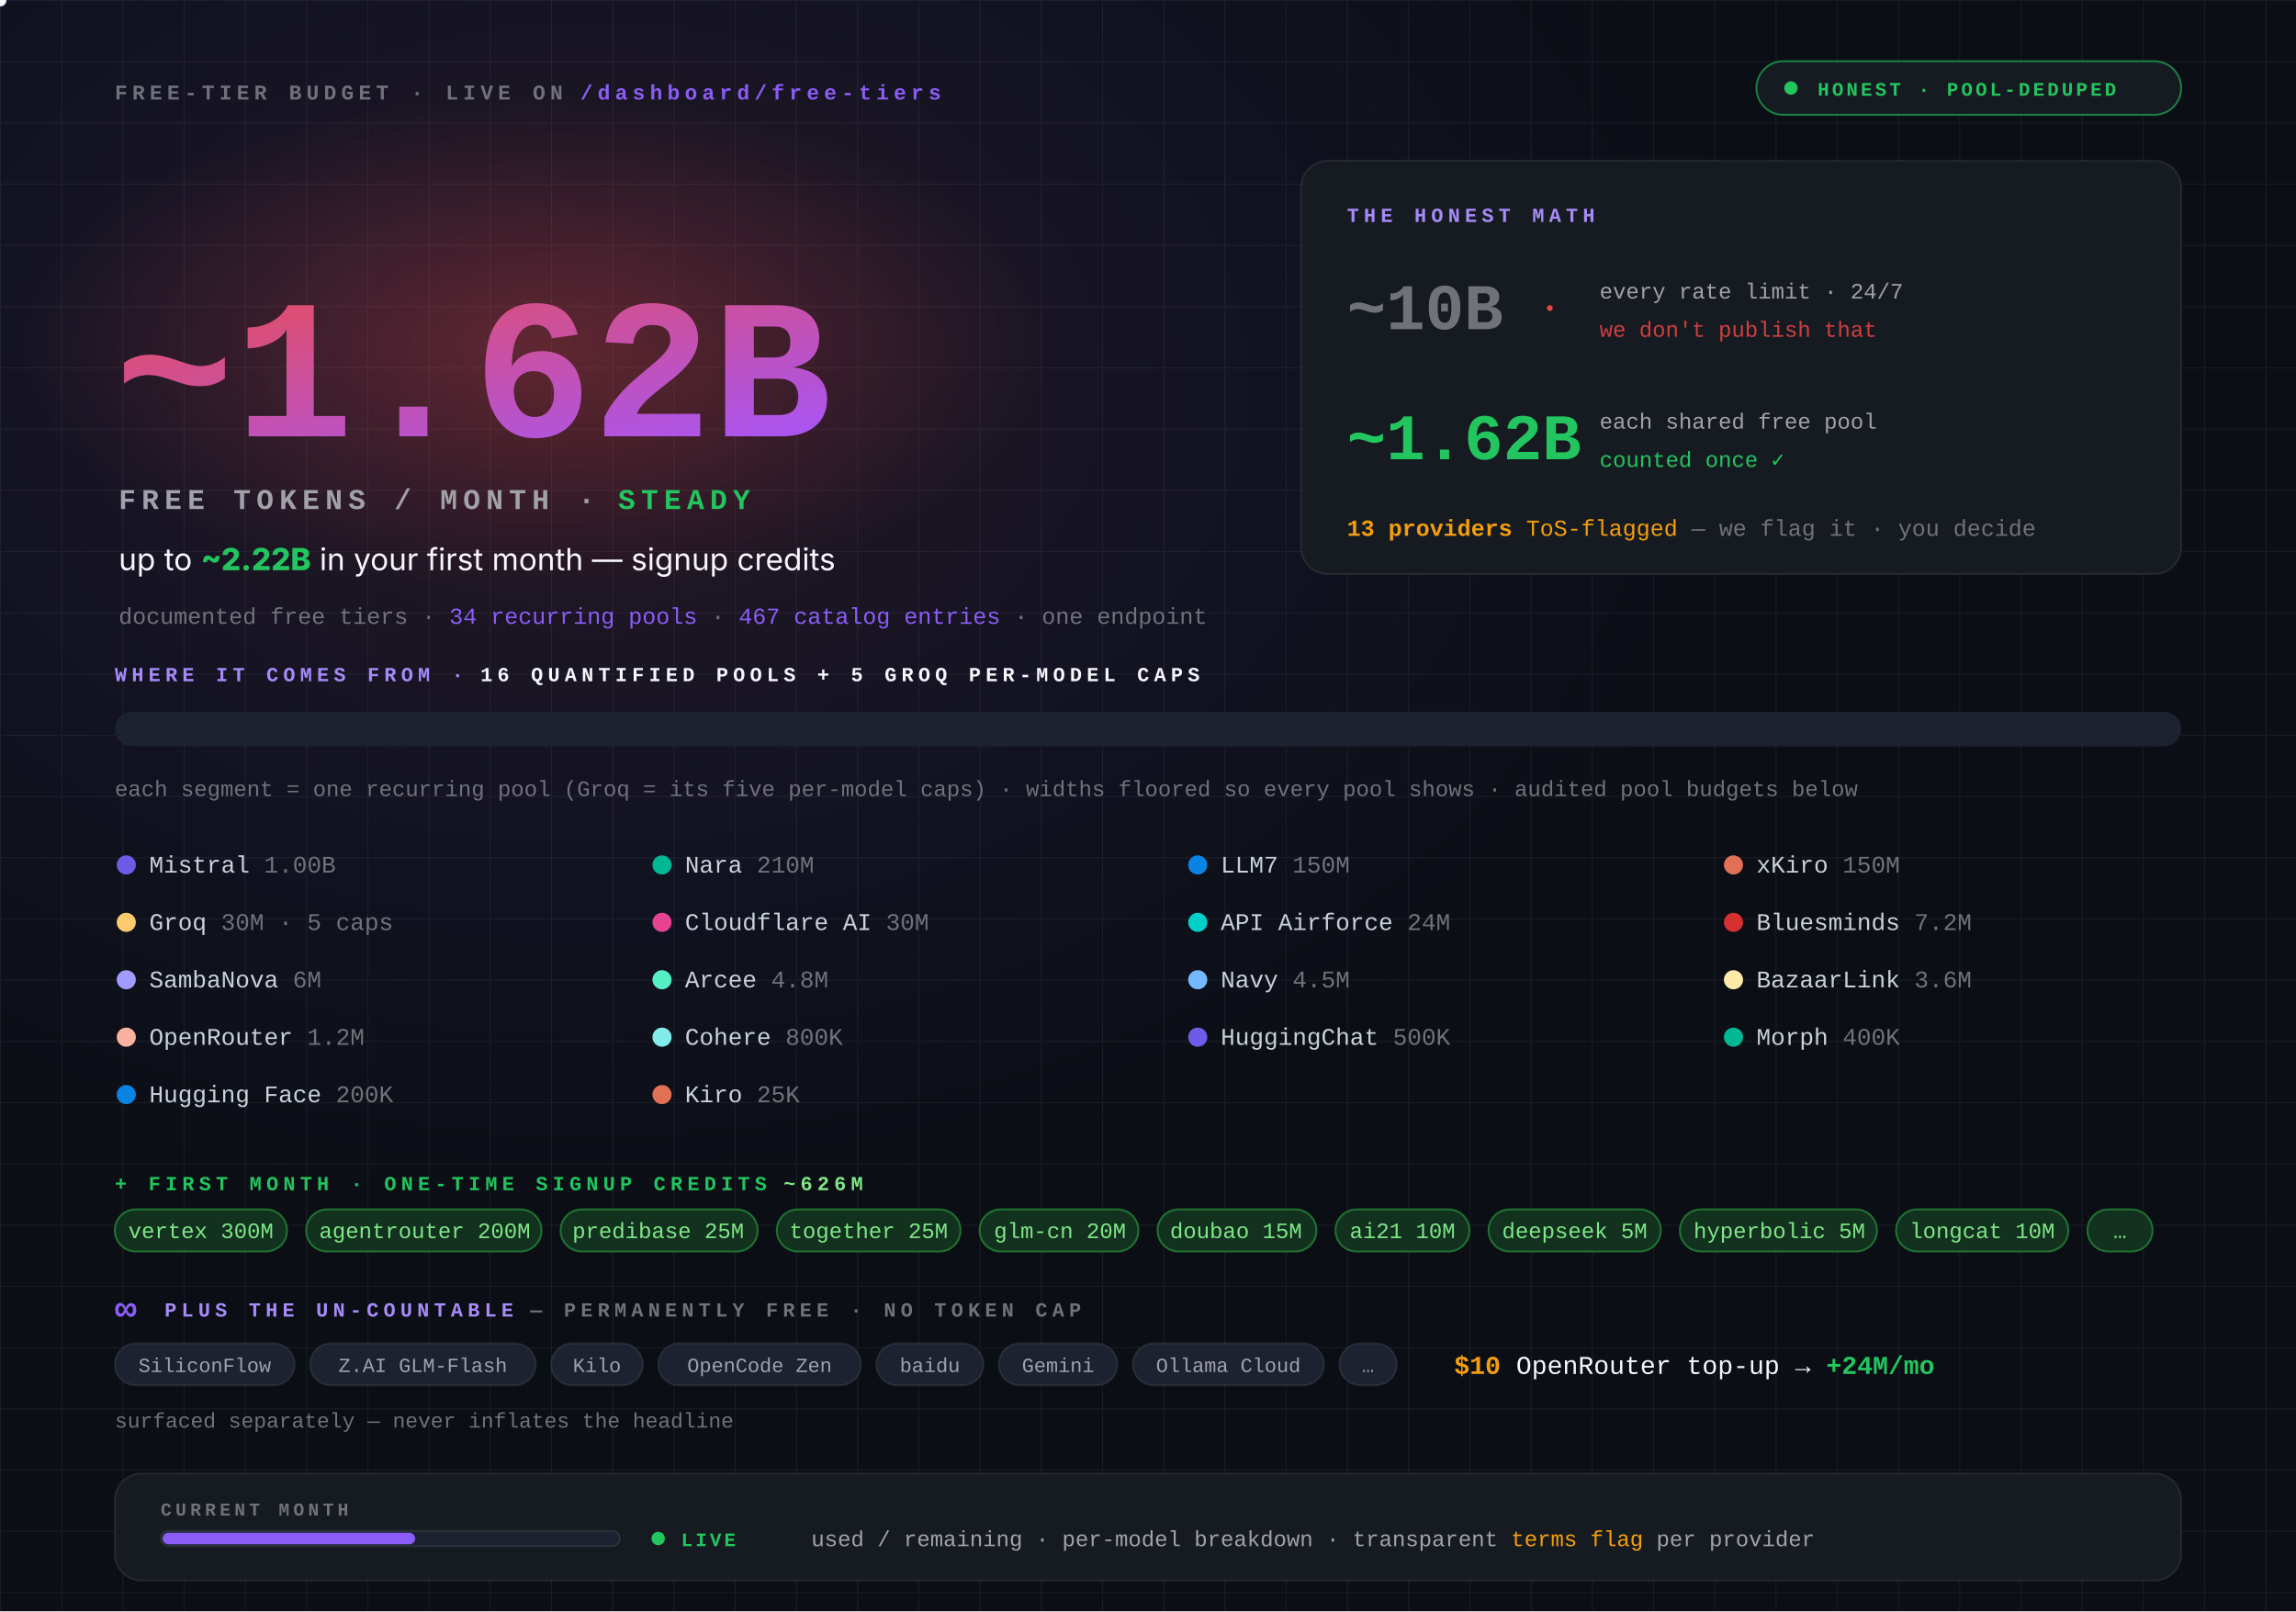
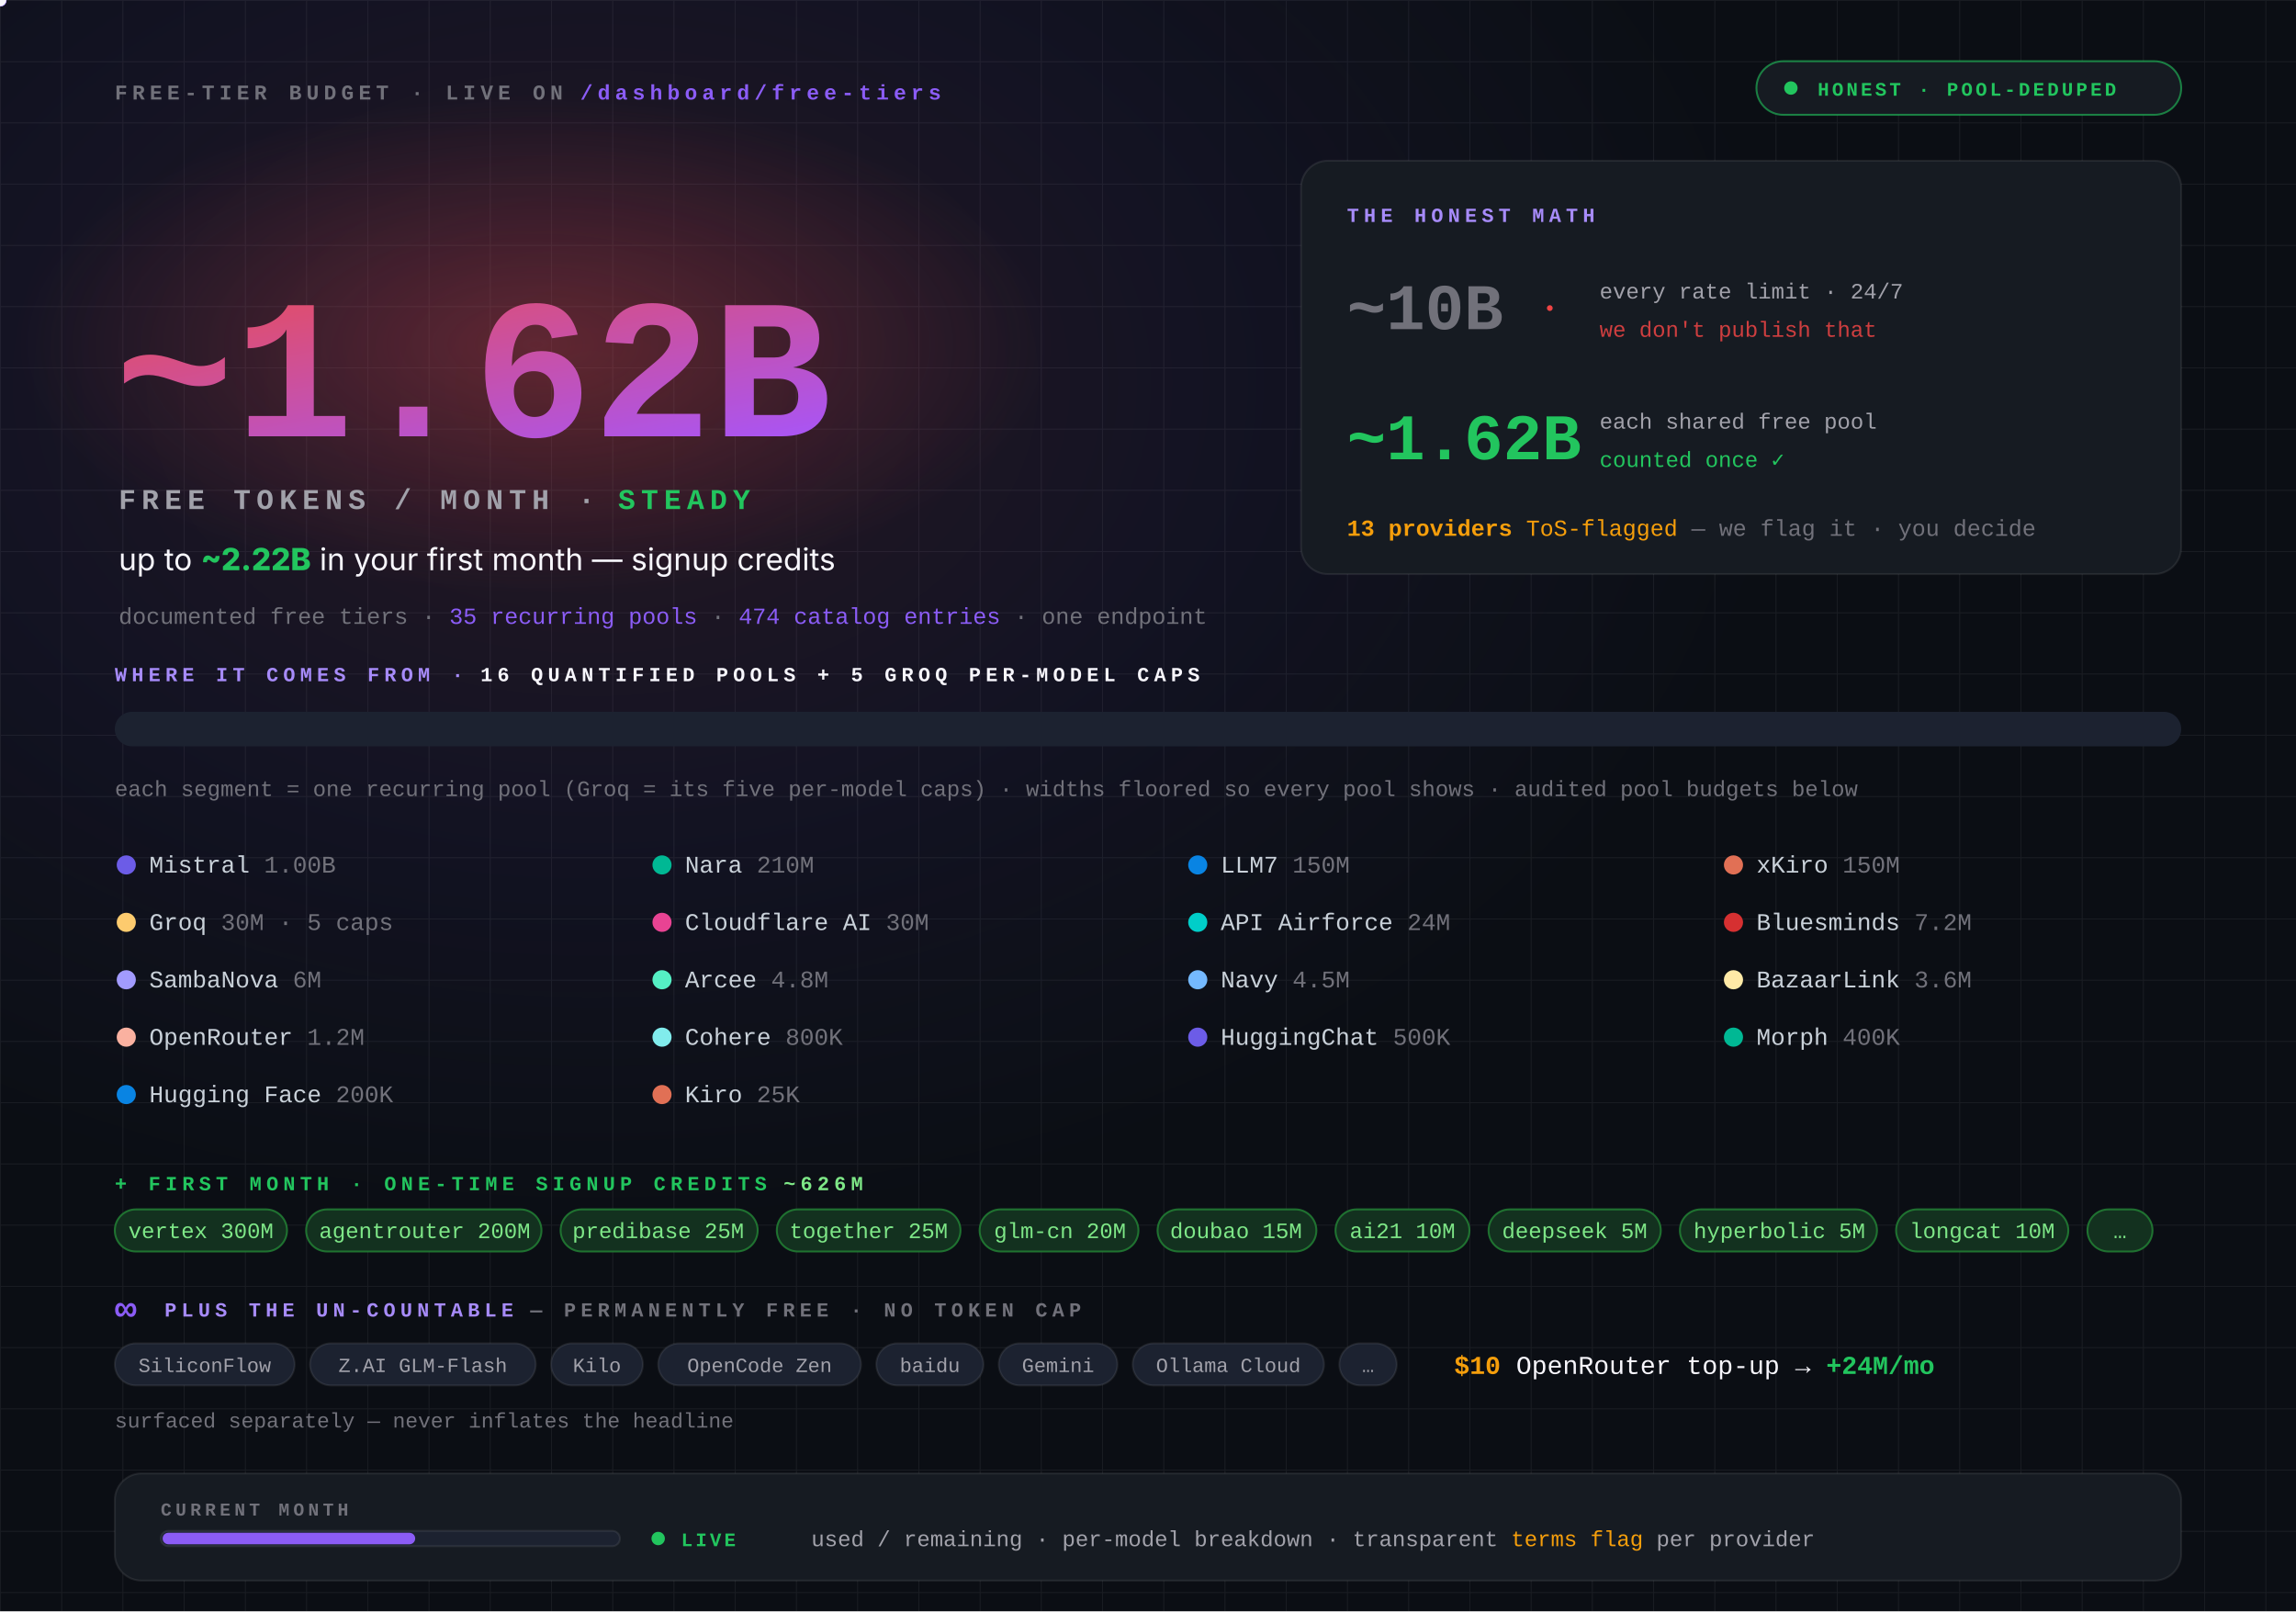
- <svg xmlns="http://www.w3.org/2000/svg" viewBox="0 0 1200 842" role="img" aria-label="OmniRoute free-tier budget: about 1.62 billion free tokens per month steady, up to about 2.22 billion in the first month with signup credits. The catalog contains 482 rows, 475 active and 7 discontinued, grouped into 34 recurring pool keys; 17 pools have a published positive monthly token budget and 18 have a zero, uncapped, or keyless budget. Honest pool-deduped math counts each shared free pool once; 13 providers carry a terms-of-service avoid flag. The 17 quantified pools plus five per-model Groq caps are Mistral 1 billion, Nara 210 million, LLM7 150 million, xKiro 150 million, Groq 30 million across five per-model caps, Cloudflare AI 30 million, API Airforce 24 million, Bluesminds 7.2 million, SambaNova 6 million, Arcee 4.8 million, Navy 4.5 million, BazaarLink 3.6 million, OpenRouter 1.2 million, Cohere 800 thousand, HuggingChat 500 thousand, Morph 400 thousand, Hugging Face 200 thousand, and Kiro 25 thousand. One-time signup credits add about 626 million. Uncapped providers and the OpenRouter top-up boost are shown separately so they do not inflate the headline. A further 6 million behind regional identity verification (ModelScope) is also shown apart. Live usage remains available at /dashboard/free-tiers.">
+ <svg xmlns="http://www.w3.org/2000/svg" viewBox="0 0 1200 842" role="img" aria-label="OmniRoute free-tier budget: about 1.62 billion free tokens per month steady, up to about 2.22 billion in the first month with signup credits. The catalog contains 482 rows, 475 active and 7 discontinued, grouped into 35 recurring pool keys; 17 pools have a published positive monthly token budget and 18 have a zero, uncapped, or keyless budget. Honest pool-deduped math counts each shared free pool once; 13 providers carry a terms-of-service avoid flag. The 17 quantified pools plus five per-model Groq caps are Mistral 1 billion, Nara 210 million, LLM7 150 million, xKiro 150 million, Groq 30 million across five per-model caps, Cloudflare AI 30 million, API Airforce 24 million, Bluesminds 7.2 million, SambaNova 6 million, Arcee 4.8 million, Navy 4.5 million, BazaarLink 3.6 million, OpenRouter 1.2 million, Cohere 800 thousand, HuggingChat 500 thousand, Morph 400 thousand, Hugging Face 200 thousand, and Kiro 25 thousand. One-time signup credits add about 626 million. Uncapped providers and the OpenRouter top-up boost are shown separately so they do not inflate the headline. A further 6 million behind regional identity verification (ModelScope) is also shown apart. Live usage remains available at /dashboard/free-tiers.">
  <defs>
    <pattern id="gridPaperF" width="32" height="32" patternUnits="userSpaceOnUse">
      <path d="M 32 0 L 0 0 0 32" fill="none" stroke="#ffffff" stroke-opacity="0.06" stroke-width="1" />
    </pattern>
    <radialGradient id="bgGlowF" cx="26%" cy="24%" r="52%">
      <stop offset="0%" stop-color="#e54d5e" stop-opacity="0.14" />
      <stop offset="55%" stop-color="#8b5cf6" stop-opacity="0.06" />
      <stop offset="100%" stop-color="#6366f1" stop-opacity="0" />
    </radialGradient>
    <linearGradient id="gradBrandF" x1="0" y1="0" x2="1" y2="1">
      <stop offset="0%" stop-color="#e54d5e" />
      <stop offset="100%" stop-color="#a855f7" />
    </linearGradient>
    <radialGradient id="heroGlowF" cx="50%" cy="50%" r="50%">
      <stop offset="0%" stop-color="#e54d5e" stop-opacity="0.30" />
      <stop offset="100%" stop-color="#e54d5e" stop-opacity="0" />
    </radialGradient>
    <path id="pTk1F" d="M 44,84 C 150,112 190,146 302,168" />
    <path id="pTk2F" d="M 30,310 C 136,290 176,240 296,206" />
    <path id="pTk3F" d="M 96,436 C 186,392 208,308 314,230" />
    <clipPath id="barShapeF">
      <rect x="60" y="372" width="1080" height="18" rx="9" />
    </clipPath>
    <clipPath id="barRevF">
      <rect x="60" y="372" width="0" height="18">
        <animate attributeName="width" values="1080;0;1080;1080" keyTimes="0;0.02;0.24;1" dur="10s" repeatCount="indefinite" />
      </rect>
    </clipPath>
  </defs>
  <rect width="1200" height="842" fill="#0b0e14" />
  <rect width="1200" height="842" fill="url(#gridPaperF)" />
  <rect width="1200" height="842" fill="url(#bgGlowF)" />
  <text x="60" y="52" font-family="Consolas, 'Courier New', monospace" font-size="11" letter-spacing="2.5" font-weight="700" fill="#71717a">FREE-TIER BUDGET · LIVE ON <tspan fill="#8b5cf6">/dashboard/free-tiers</tspan>
  </text>
  <g transform="translate(918, 32)">
    <rect width="222" height="28" rx="14" fill="#161b22" stroke="#22c55e" stroke-width="1" stroke-opacity="0.6" />
    <circle cx="18" cy="14" r="3.5" fill="#22c55e">
      <animate attributeName="opacity" values="1;0.35;1" dur="1.6s" repeatCount="indefinite" />
    </circle>
    <text x="32" y="18" font-family="Consolas, 'Courier New', monospace" font-size="10" letter-spacing="1.5" font-weight="700" fill="#22c55e">HONEST · POOL-DEDUPED</text>
  </g>
  <ellipse cx="280" cy="180" rx="270" ry="130" fill="url(#heroGlowF)">
    <animate attributeName="rx" values="250;290;250" dur="4s" repeatCount="indefinite" />
  </ellipse>
  <g fill="#a78bfa">
    <circle r="3.4">
      <animateMotion dur="2.4s" repeatCount="indefinite" begin="0s">
        <mpath href="#pTk1F" />
      </animateMotion>
      <animate attributeName="opacity" values="0;1;1;0" dur="2.4s" begin="0s" repeatCount="indefinite" />
    </circle>
    <circle r="3.4">
      <animateMotion dur="2.4s" repeatCount="indefinite" begin="0.8s">
        <mpath href="#pTk2F" />
      </animateMotion>
      <animate attributeName="opacity" values="0;1;1;0" dur="2.4s" begin="0.8s" repeatCount="indefinite" />
    </circle>
    <circle r="3.4">
      <animateMotion dur="2.4s" repeatCount="indefinite" begin="1.6s">
        <mpath href="#pTk3F" />
      </animateMotion>
      <animate attributeName="opacity" values="0;1;1;0" dur="2.4s" begin="1.6s" repeatCount="indefinite" />
    </circle>
  </g>
  <text x="60" y="228" font-family="Consolas, 'Courier New', monospace" font-size="104" font-weight="800" fill="url(#gradBrandF)">~1.62B</text>
  <text x="62" y="266" font-family="Consolas, 'Courier New', monospace" font-size="15" letter-spacing="3" font-weight="700" fill="#a1a1aa">FREE TOKENS / MONTH · <tspan fill="#22c55e">STEADY</tspan>
  </text>
  <text x="62" y="298" font-family="Inter, 'Segoe UI', Arial, Helvetica, system-ui, sans-serif" font-size="16" fill="#F7F6FC">up to <tspan font-weight="800" fill="#22c55e">~2.22B</tspan> in your first month — signup credits</text>
-   <text x="62" y="326" font-family="Consolas, 'Courier New', monospace" font-size="12" fill="#71717a">documented free tiers · <tspan fill="#8b5cf6">34 recurring pools</tspan> · <tspan fill="#8b5cf6">467 catalog entries</tspan> · one endpoint</text>
+   <text x="62" y="326" font-family="Consolas, 'Courier New', monospace" font-size="12" fill="#71717a">documented free tiers · <tspan fill="#8b5cf6">35 recurring pools</tspan> · <tspan fill="#8b5cf6">474 catalog entries</tspan> · one endpoint</text>
  <rect x="680" y="84" width="460" height="216" rx="14" fill="#161b22" stroke="#ffffff" stroke-opacity="0.08" stroke-width="1" />
  <text x="704" y="116" font-family="Consolas, 'Courier New', monospace" font-size="10.5" letter-spacing="2.5" font-weight="700" fill="#a78bfa">THE HONEST MATH</text>
  <text x="704" y="172" font-family="Consolas, 'Courier New', monospace" font-size="34" font-weight="800" fill="#71717a">~10B</text>
  <line x1="698" y1="161" x2="810" y2="161" stroke="#ef4444" stroke-width="3" stroke-linecap="round" stroke-dasharray="112" stroke-dashoffset="112">
    <animate attributeName="stroke-dashoffset" values="0;112;0;0" keyTimes="0;0.10;0.18;1" dur="10s" repeatCount="indefinite" />
  </line>
  <text x="836" y="156" font-family="Consolas, 'Courier New', monospace" font-size="11.5" fill="#a1a1aa">every rate limit · 24/7</text>
  <text x="836" y="176" font-family="Consolas, 'Courier New', monospace" font-size="11.5" fill="#ef4444" opacity="0.85">we don't publish that</text>
  <text x="704" y="240" font-family="Consolas, 'Courier New', monospace" font-size="34" font-weight="800" fill="#22c55e">~1.62B</text>
  <text x="836" y="224" font-family="Consolas, 'Courier New', monospace" font-size="11.5" fill="#a1a1aa">each shared free pool</text>
  <text x="836" y="244" font-family="Consolas, 'Courier New', monospace" font-size="11.5" fill="#22c55e">counted once ✓</text>
  <text x="704" y="280" font-family="Consolas, 'Courier New', monospace" font-size="12" fill="#f59e0b">
    <tspan font-weight="800">13 providers</tspan> ToS-flagged <tspan fill="#71717a">— we flag it · you decide</tspan>
  </text>
  <text x="60" y="356" font-family="Consolas, 'Courier New', monospace" font-size="10.5" letter-spacing="2.5" font-weight="700" fill="#a78bfa">WHERE IT COMES FROM · <tspan fill="#F7F6FC">16 QUANTIFIED POOLS + 5 GROQ PER-MODEL CAPS</tspan>
  </text>
  <g clip-path="url(#barShapeF)">
    <rect x="60" y="372" width="1080" height="18" fill="#1c2230" />
    <g clip-path="url(#barRevF)">
      <rect x="60.0" y="372" width="579.0" height="18" fill="#6c5ce7" />
      <rect x="640.0" y="372" width="127.6" height="18" fill="#00b894" />
      <rect x="768.6" y="372" width="93.3" height="18" fill="#0984e3" />
      <rect x="862.9" y="372" width="93.3" height="18" fill="#e17055" />
      <rect x="957.2" y="372" width="24.7" height="18" fill="#fdcb6e" />
      <rect x="982.9" y="372" width="24.7" height="18" fill="#e84393" />
      <rect x="1008.6" y="372" width="21.2" height="18" fill="#00cec9" />
      <rect x="1030.8" y="372" width="11.6" height="18" fill="#d63031" />
      <rect x="1043.4" y="372" width="10.9" height="18" fill="#a29bfe" />
      <rect x="1055.3" y="372" width="10.2" height="18" fill="#55efc4" />
      <rect x="1066.5" y="372" width="10.1" height="18" fill="#74b9ff" />
      <rect x="1077.6" y="372" width="9.6" height="18" fill="#ffeaa7" />
      <rect x="1088.2" y="372" width="8.2" height="18" fill="#fab1a0" />
      <rect x="1097.4" y="372" width="8.0" height="18" fill="#81ecec" />
      <rect x="1106.4" y="372" width="7.8" height="18" fill="#6c5ce7" />
      <rect x="1115.2" y="372" width="7.7" height="18" fill="#00b894" />
      <rect x="1123.9" y="372" width="7.6" height="18" fill="#0984e3" />
      <rect x="1132.5" y="372" width="7.5" height="18" fill="#e17055" />
    </g>
  </g>
  <circle r="3.2" fill="#F7F6FC">
    <animateMotion path="M 60,381 L 1140,381" keyPoints="0;0;1;1" keyTimes="0;0.02;0.24;1" calcMode="linear" dur="10s" repeatCount="indefinite" />
    <animate attributeName="opacity" values="0;1;1;0;0" keyTimes="0;0.02;0.23;0.26;1" dur="10s" repeatCount="indefinite" />
  </circle>
  <text x="60" y="416" font-family="Consolas, 'Courier New', monospace" font-size="11.5" fill="#71717a">each segment = one recurring pool (Groq = its five per-model caps) · widths floored so every pool shows · audited pool budgets below</text>
  <g font-family="Consolas, 'Courier New', monospace" font-size="12.5">
    <circle cx="66" cy="452" r="5" fill="#6c5ce7" />
    <text x="78" y="456" fill="#c9d1d9">Mistral <tspan fill="#71717a">1.00B</tspan>
    </text>
    <circle cx="346" cy="452" r="5" fill="#00b894" />
    <text x="358" y="456" fill="#c9d1d9">Nara <tspan fill="#71717a">210M</tspan>
    </text>
    <circle cx="626" cy="452" r="5" fill="#0984e3" />
    <text x="638" y="456" fill="#c9d1d9">LLM7 <tspan fill="#71717a">150M</tspan>
    </text>
    <circle cx="906" cy="452" r="5" fill="#e17055" />
    <text x="918" y="456" fill="#c9d1d9">xKiro <tspan fill="#71717a">150M</tspan>
    </text>
    <circle cx="66" cy="482" r="5" fill="#fdcb6e" />
    <text x="78" y="486" fill="#c9d1d9">Groq <tspan fill="#71717a">30M · 5 caps</tspan>
    </text>
    <circle cx="346" cy="482" r="5" fill="#e84393" />
    <text x="358" y="486" fill="#c9d1d9">Cloudflare AI <tspan fill="#71717a">30M</tspan>
    </text>
    <circle cx="626" cy="482" r="5" fill="#00cec9" />
    <text x="638" y="486" fill="#c9d1d9">API Airforce <tspan fill="#71717a">24M</tspan>
    </text>
    <circle cx="906" cy="482" r="5" fill="#d63031" />
    <text x="918" y="486" fill="#c9d1d9">Bluesminds <tspan fill="#71717a">7.2M</tspan>
    </text>
    <circle cx="66" cy="512" r="5" fill="#a29bfe" />
    <text x="78" y="516" fill="#c9d1d9">SambaNova <tspan fill="#71717a">6M</tspan>
    </text>
    <circle cx="346" cy="512" r="5" fill="#55efc4" />
    <text x="358" y="516" fill="#c9d1d9">Arcee <tspan fill="#71717a">4.8M</tspan>
    </text>
    <circle cx="626" cy="512" r="5" fill="#74b9ff" />
    <text x="638" y="516" fill="#c9d1d9">Navy <tspan fill="#71717a">4.5M</tspan>
    </text>
    <circle cx="906" cy="512" r="5" fill="#ffeaa7" />
    <text x="918" y="516" fill="#c9d1d9">BazaarLink <tspan fill="#71717a">3.6M</tspan>
    </text>
    <circle cx="66" cy="542" r="5" fill="#fab1a0" />
    <text x="78" y="546" fill="#c9d1d9">OpenRouter <tspan fill="#71717a">1.2M</tspan>
    </text>
    <circle cx="346" cy="542" r="5" fill="#81ecec" />
    <text x="358" y="546" fill="#c9d1d9">Cohere <tspan fill="#71717a">800K</tspan>
    </text>
    <circle cx="626" cy="542" r="5" fill="#6c5ce7" />
    <text x="638" y="546" fill="#c9d1d9">HuggingChat <tspan fill="#71717a">500K</tspan>
    </text>
    <circle cx="906" cy="542" r="5" fill="#00b894" />
    <text x="918" y="546" fill="#c9d1d9">Morph <tspan fill="#71717a">400K</tspan>
    </text>
    <circle cx="66" cy="572" r="5" fill="#0984e3" />
    <text x="78" y="576" fill="#c9d1d9">Hugging Face <tspan fill="#71717a">200K</tspan>
    </text>
    <circle cx="346" cy="572" r="5" fill="#e17055" />
    <text x="358" y="576" fill="#c9d1d9">Kiro <tspan fill="#71717a">25K</tspan>
    </text>
  </g>
  <text x="60" y="622" font-family="Consolas, 'Courier New', monospace" font-size="10.5" letter-spacing="2.5" font-weight="700" fill="#22c55e">+ FIRST MONTH · ONE-TIME SIGNUP CREDITS <tspan fill="#7ee787">~626M</tspan>
  </text>
  <g font-family="Consolas, 'Courier New', monospace">
    <rect x="60" y="632" width="90" height="22" rx="11" fill="#13311f" stroke="#238636" stroke-opacity="0.8" />
    <text x="105" y="647" font-size="11.5" fill="#7ee787" text-anchor="middle">vertex 300M</text>
    <rect x="160" y="632" width="123" height="22" rx="11" fill="#13311f" stroke="#238636" stroke-opacity="0.8" />
    <text x="222" y="647" font-size="11.5" fill="#7ee787" text-anchor="middle">agentrouter 200M</text>
    <rect x="293" y="632" width="103" height="22" rx="11" fill="#13311f" stroke="#238636" stroke-opacity="0.8" />
    <text x="344" y="647" font-size="11.5" fill="#7ee787" text-anchor="middle">predibase 25M</text>
    <rect x="406" y="632" width="96" height="22" rx="11" fill="#13311f" stroke="#238636" stroke-opacity="0.8" />
    <text x="454" y="647" font-size="11.5" fill="#7ee787" text-anchor="middle">together 25M</text>
    <rect x="512" y="632" width="83" height="22" rx="11" fill="#13311f" stroke="#238636" stroke-opacity="0.8" />
    <text x="554" y="647" font-size="11.5" fill="#7ee787" text-anchor="middle">glm-cn 20M</text>
    <rect x="605" y="632" width="83" height="22" rx="11" fill="#13311f" stroke="#238636" stroke-opacity="0.8" />
    <text x="646" y="647" font-size="11.5" fill="#7ee787" text-anchor="middle">doubao 15M</text>
    <rect x="698" y="632" width="70" height="22" rx="11" fill="#13311f" stroke="#238636" stroke-opacity="0.8" />
    <text x="733" y="647" font-size="11.5" fill="#7ee787" text-anchor="middle">ai21 10M</text>
    <rect x="778" y="632" width="90" height="22" rx="11" fill="#13311f" stroke="#238636" stroke-opacity="0.8" />
    <text x="823" y="647" font-size="11.5" fill="#7ee787" text-anchor="middle">deepseek 5M</text>
    <rect x="878" y="632" width="103" height="22" rx="11" fill="#13311f" stroke="#238636" stroke-opacity="0.8" />
    <text x="930" y="647" font-size="11.5" fill="#7ee787" text-anchor="middle">hyperbolic 5M</text>
    <rect x="991" y="632" width="90" height="22" rx="11" fill="#13311f" stroke="#238636" stroke-opacity="0.8" />
    <text x="1036" y="647" font-size="11.5" fill="#7ee787" text-anchor="middle">longcat 10M</text>
    <rect x="1091" y="632" width="34" height="22" rx="11" fill="#13311f" stroke="#238636" stroke-opacity="0.8" />
    <text x="1108" y="647" font-size="11.5" fill="#7ee787" text-anchor="middle">…</text>
  </g>
  <text x="60" y="690" font-family="Consolas, 'Courier New', monospace" font-size="19" font-weight="800" fill="#8b5cf6">∞<animate attributeName="opacity" values="1;0.55;1" dur="4s" repeatCount="indefinite" />
  </text>
  <text x="86" y="688" font-family="Consolas, 'Courier New', monospace" font-size="10.5" letter-spacing="2.5" font-weight="700" fill="#a78bfa">PLUS THE UN-COUNTABLE <tspan fill="#71717a">— PERMANENTLY FREE · NO TOKEN CAP</tspan>
  </text>
  <g font-family="Consolas, 'Courier New', monospace" font-size="10.5" fill="#a1a1aa">
    <rect x="60" y="702" width="94" height="22" rx="11" fill="#1c2230" stroke="#ffffff" stroke-opacity="0.08" />
    <text x="107" y="717" text-anchor="middle">SiliconFlow</text>
    <rect x="162" y="702" width="118" height="22" rx="11" fill="#1c2230" stroke="#ffffff" stroke-opacity="0.08" />
    <text x="221" y="717" text-anchor="middle">Z.AI GLM-Flash</text>
    <rect x="288" y="702" width="48" height="22" rx="11" fill="#1c2230" stroke="#ffffff" stroke-opacity="0.08" />
    <text x="312" y="717" text-anchor="middle">Kilo</text>
    <rect x="344" y="702" width="106" height="22" rx="11" fill="#1c2230" stroke="#ffffff" stroke-opacity="0.08" />
    <text x="397" y="717" text-anchor="middle">OpenCode Zen</text>
    <rect x="458" y="702" width="56" height="22" rx="11" fill="#1c2230" stroke="#ffffff" stroke-opacity="0.08" />
    <text x="486" y="717" text-anchor="middle">baidu</text>
    <rect x="522" y="702" width="62" height="22" rx="11" fill="#1c2230" stroke="#ffffff" stroke-opacity="0.08" />
    <text x="553" y="717" text-anchor="middle">Gemini</text>
    <rect x="592" y="702" width="100" height="22" rx="11" fill="#1c2230" stroke="#ffffff" stroke-opacity="0.08" />
    <text x="642" y="717" text-anchor="middle">Ollama Cloud</text>
    <rect x="700" y="702" width="30" height="22" rx="11" fill="#1c2230" stroke="#ffffff" stroke-opacity="0.08" />
    <text x="715" y="717" text-anchor="middle">…</text>
  </g>
  <text x="760" y="718" font-family="Consolas, 'Courier New', monospace" font-size="13.5" fill="#F7F6FC">
    <tspan fill="#f59e0b" font-weight="700">$10</tspan> OpenRouter top-up → <tspan fill="#22c55e" font-weight="700">+24M/mo</tspan>
  </text>
  <text x="60" y="746" font-family="Consolas, 'Courier New', monospace" font-size="11" fill="#71717a">surfaced separately — never inflates the headline</text>
  <rect x="60" y="770" width="1080" height="56" rx="14" fill="#161b22" stroke="#ffffff" stroke-opacity="0.08" stroke-width="1" />
  <text x="84" y="792" font-family="Consolas, 'Courier New', monospace" font-size="9.5" letter-spacing="2" font-weight="700" fill="#71717a">CURRENT MONTH</text>
  <rect x="84" y="800" width="240" height="8" rx="4" fill="#1c2230" stroke="#ffffff" stroke-opacity="0.08" stroke-width="1" />
  <rect x="85" y="801" width="132" height="6" rx="3" fill="#8b5cf6" />
  <circle r="2.6" fill="#F7F6FC">
    <animateMotion path="M 85,804 L 217,804" dur="3s" repeatCount="indefinite" />
    <animate attributeName="opacity" values="0;1;1;0" dur="3s" repeatCount="indefinite" />
  </circle>
  <circle cx="344" cy="804" r="3.5" fill="#22c55e">
    <animate attributeName="opacity" values="1;0.3;1" dur="1.2s" repeatCount="indefinite" />
  </circle>
  <text x="356" y="808" font-family="Consolas, 'Courier New', monospace" font-size="10" letter-spacing="1.5" font-weight="700" fill="#22c55e">LIVE</text>
  <text x="424" y="808" font-family="Consolas, 'Courier New', monospace" font-size="11.5" fill="#a1a1aa">used / remaining · per-model breakdown · transparent <tspan fill="#f59e0b">terms flag</tspan> per provider</text>
</svg>
